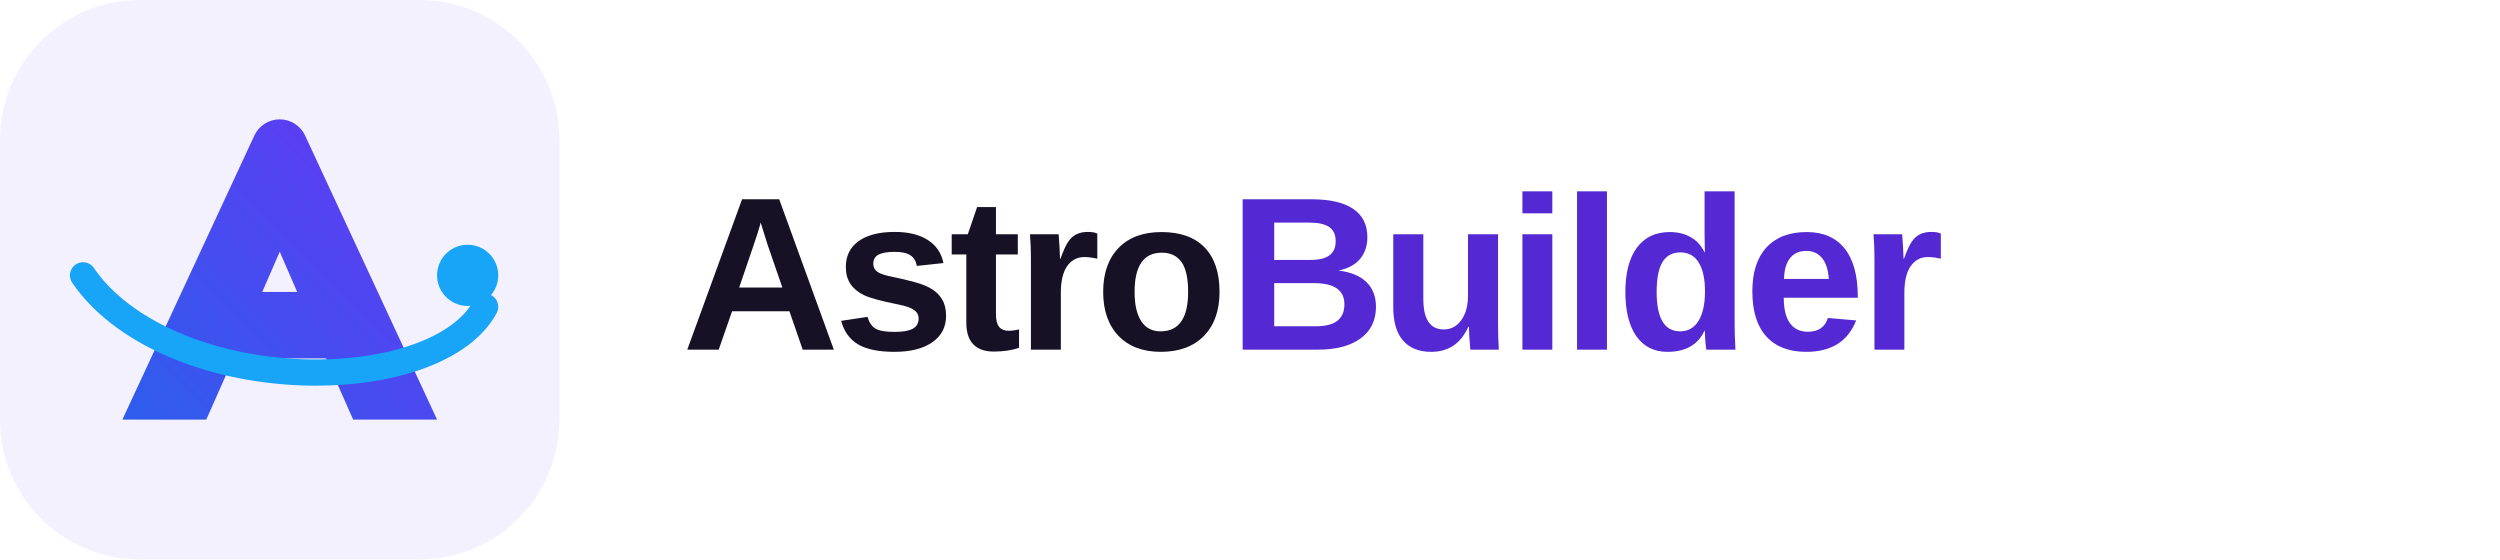
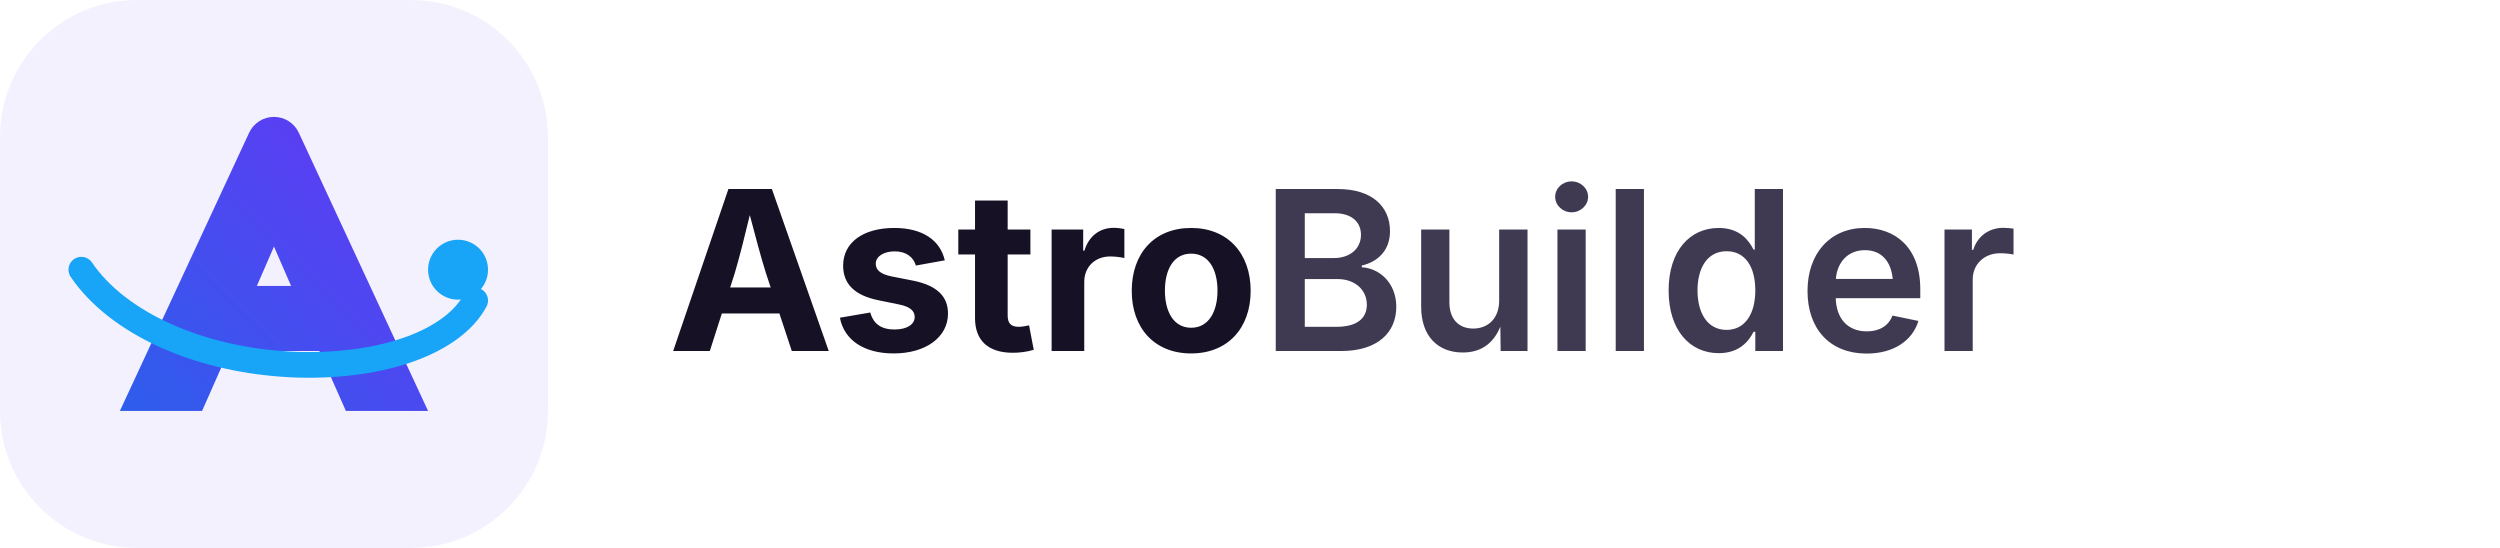
- <svg xmlns="http://www.w3.org/2000/svg" viewBox="0 0 286 64" role="img" aria-label="AstroBuilder">
+ <svg xmlns="http://www.w3.org/2000/svg" viewBox="0 0 292 64" role="img" aria-label="AstroBuilder">
  <defs>
    <linearGradient id="g" x1="10" y1="54" x2="54" y2="10" gradientUnits="userSpaceOnUse">
      <stop stop-color="#2563eb" />
      <stop offset="1" stop-color="#6d32f5" />
    </linearGradient>
  </defs>
  <rect width="64" height="64" rx="16" fill="#f4f1ff" />
  <path d="M14 48 29.1 15.5a3.2 3.2 0 0 1 5.8 0L50 48h-9.6l-3.1-7H26.7l-3.1 7H14Zm16-14.6h4L32 28.8l-2 4.6Z" fill="url(#g)" />
  <path d="M9.5 31.5c4.2 6.2 13.8 10.7 25.2 11.1 10.3.3 18.3-2.8 20.8-7.5" fill="none" stroke="#18a4f7" stroke-width="3" stroke-linecap="round" />
  <circle cx="53.5" cy="31.5" r="3.5" fill="#18a4f7" />
-   <text x="78" y="40" fill="#171126" font-family="Poppins,Arial,sans-serif" font-size="25" font-weight="800" letter-spacing="-.7">Astro<tspan fill="#5428d3">Builder</tspan>
+   <text x="78" y="41" fill="#171126" font-family="Space Grotesk, Inter, Arial, sans-serif" font-size="26" font-weight="700" letter-spacing="0">Astro<tspan fill="#3f3a52" font-weight="600">Builder</tspan>
  </text>
</svg>
